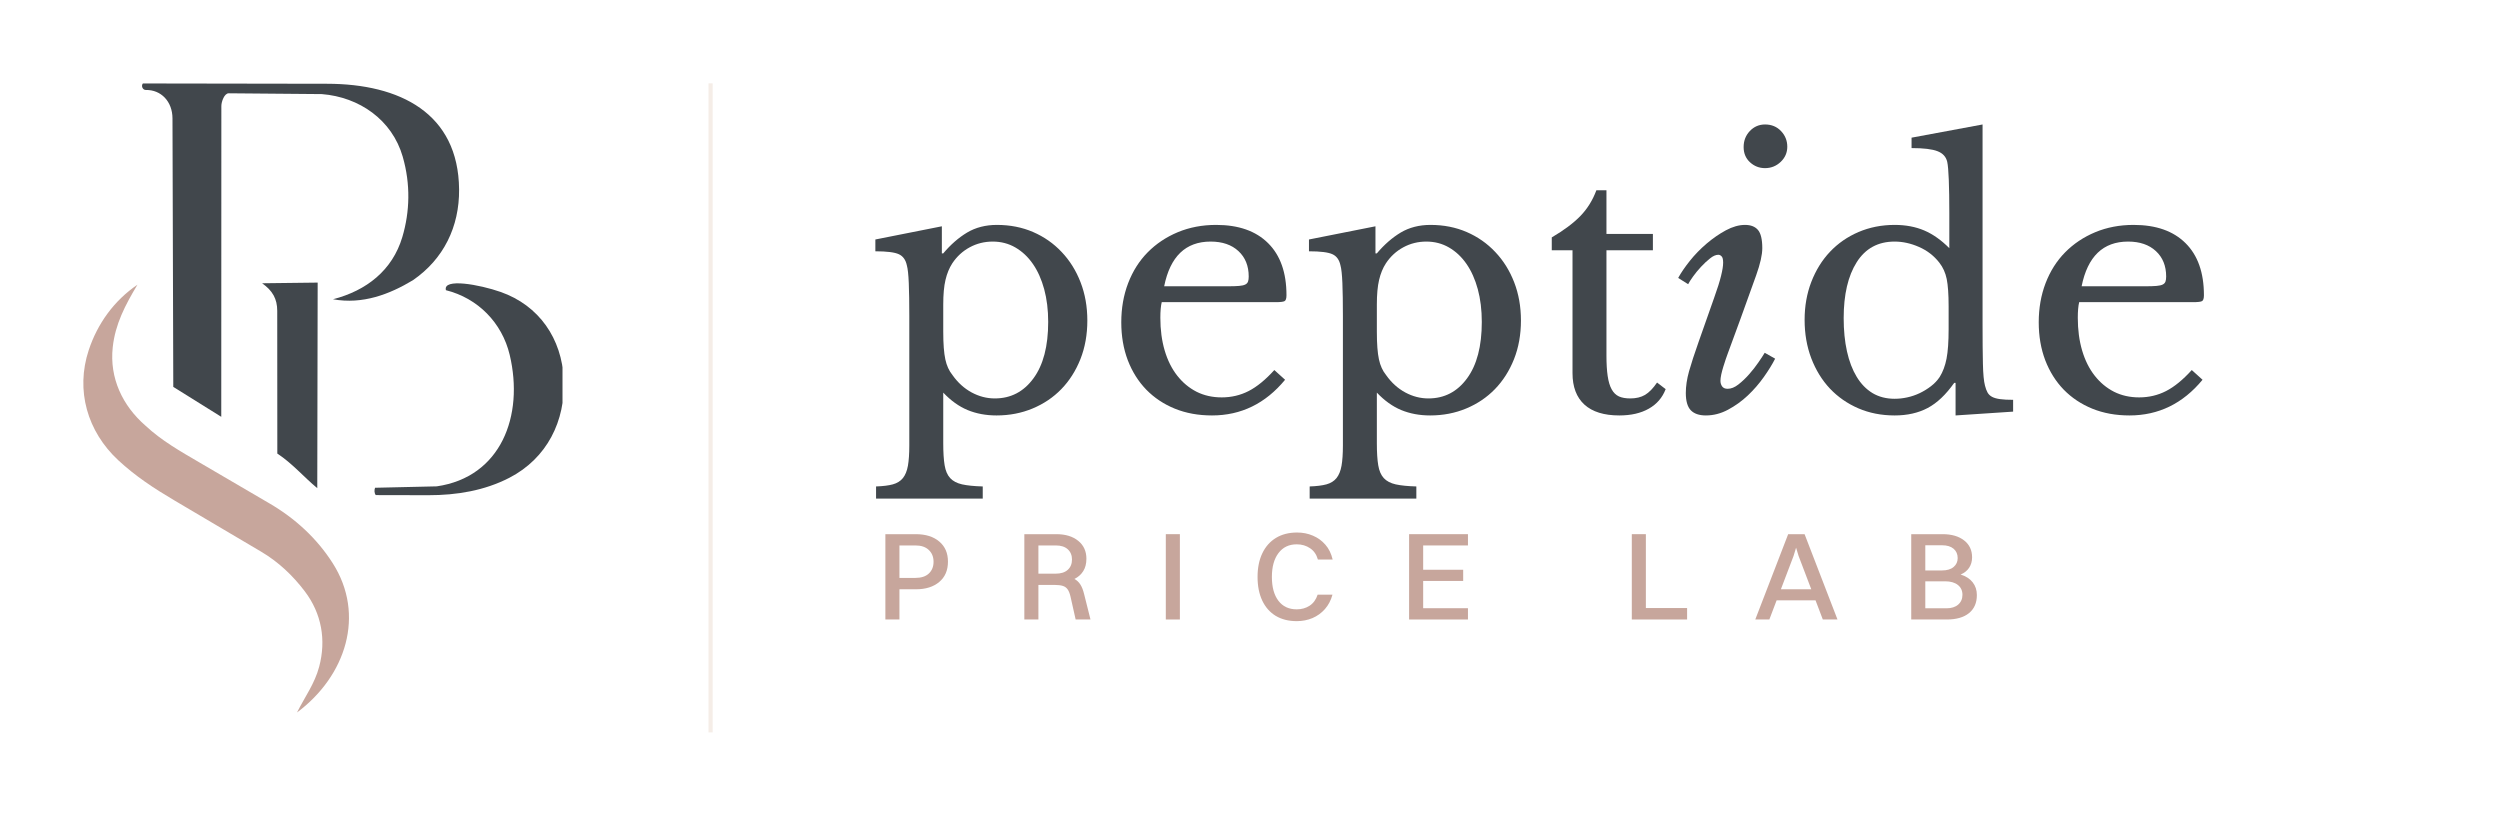
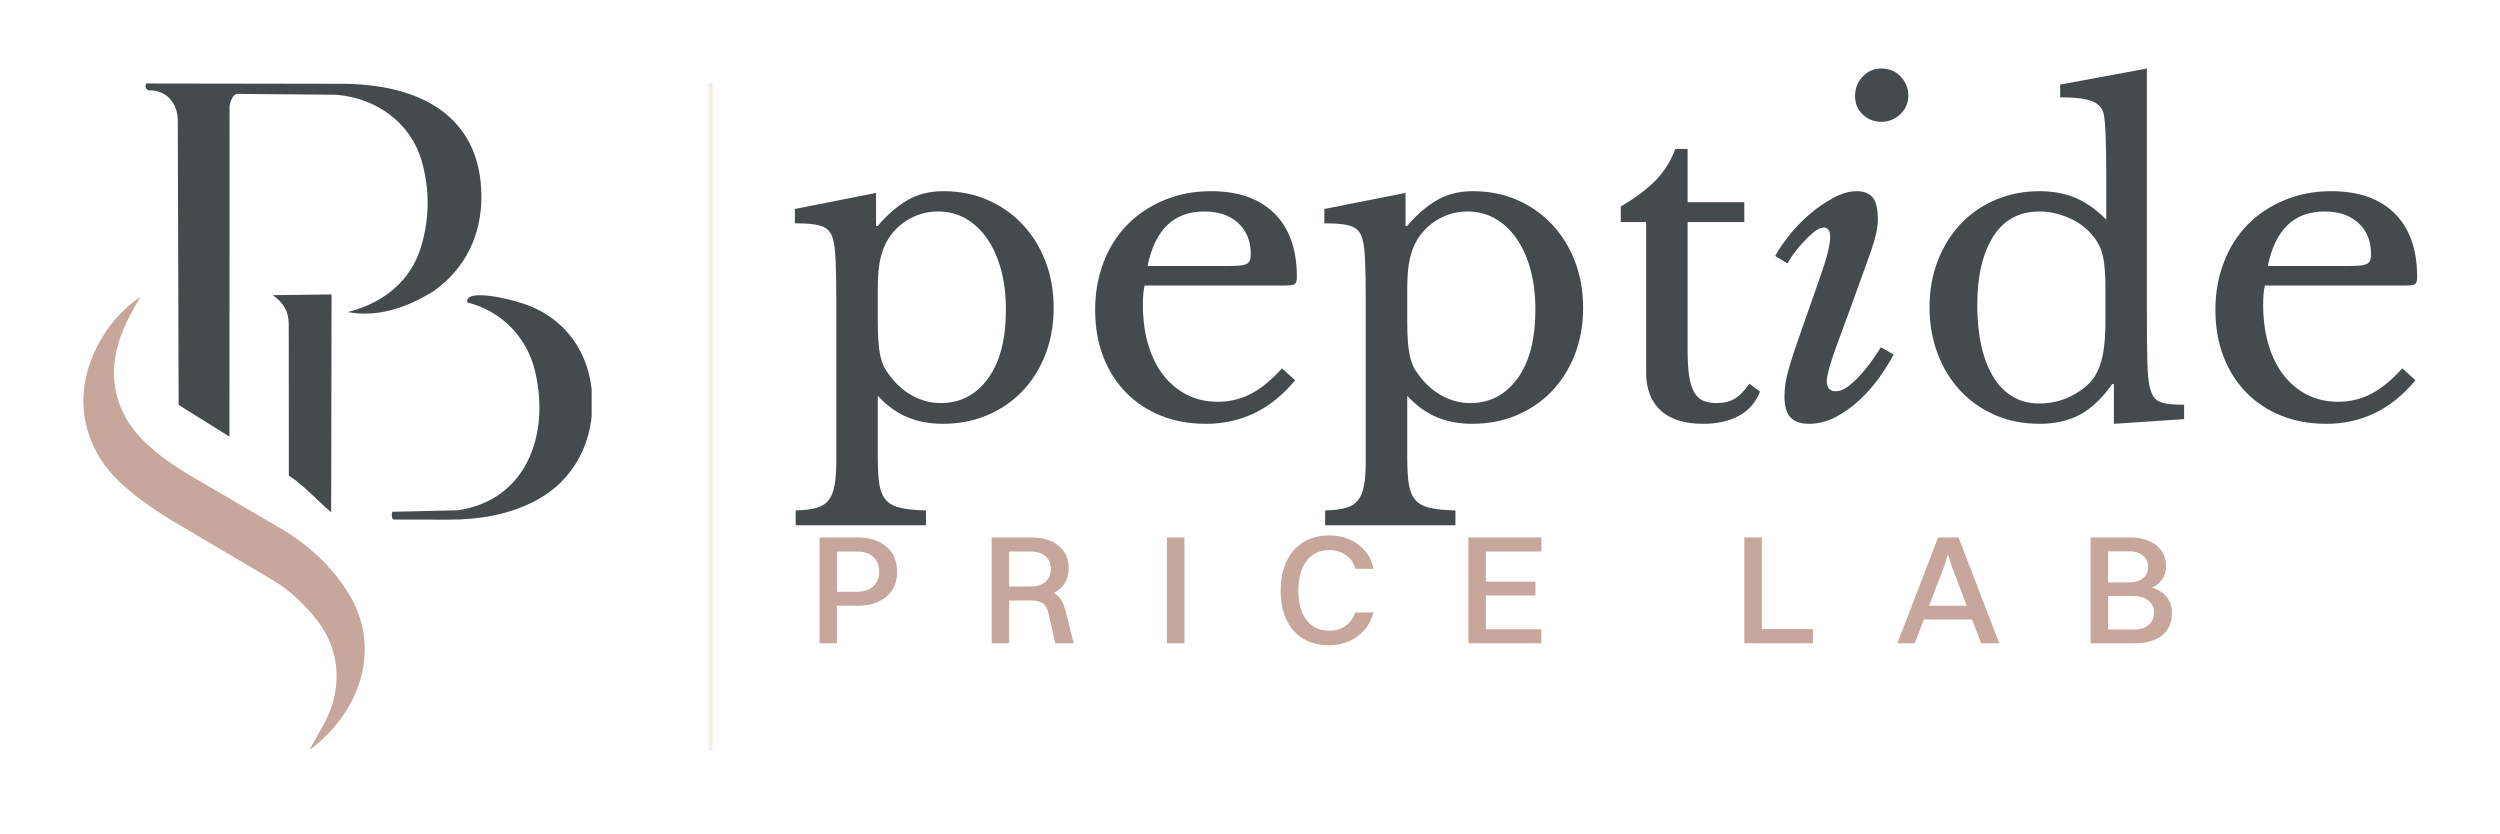
<svg xmlns="http://www.w3.org/2000/svg" width="600" zoomAndPan="magnify" viewBox="0 0 450 150" height="200" preserveAspectRatio="xMidYMid meet" version="1.0">
  <defs>
    <g />
-     <clipPath id="6c667ea3d3">
-       <path d="M 15 51 L 63 51 L 63 128.25 L 15 128.25 Z M 15 51 " clip-rule="nonzero" />
+     <clipPath id="e90995140a">
+       <path d="M 70 53 L 106.5 53 L 106.5 94 L 70 94 Z M 70 53 " clip-rule="nonzero" />
    </clipPath>
-     <clipPath id="6132834ebb">
-       <path d="M 67 51 L 101.25 51 L 101.25 90 L 67 90 Z M 67 51 " clip-rule="nonzero" />
-     </clipPath>
-     <clipPath id="3b32dbf873">
-       <rect x="0" width="244" y="0" height="79" />
+     <clipPath id="8c9a030fde">
+       <rect x="0" width="298" y="0" height="96" />
    </clipPath>
  </defs>
-   <path fill="#41474c" d="M 72.496 28.219 C 70.578 21.559 64.672 17.473 57.934 16.938 L 41.172 16.793 C 40.379 16.789 39.844 18.309 39.844 19.078 L 39.828 75.027 L 31.191 69.641 L 31.047 21.309 C 31.039 18.258 28.977 16.141 26.246 16.195 C 25.688 16.203 25.359 15.48 25.715 15.023 L 58.871 15.078 C 71.992 15.094 82.508 20.371 82.637 34.086 C 82.699 40.805 79.855 46.637 74.32 50.441 C 70.121 52.969 65.266 54.84 59.938 53.867 C 65.961 52.316 70.633 48.66 72.418 42.676 C 73.785 38.09 73.91 33.133 72.496 28.227 Z M 72.496 28.219 " fill-opacity="1" fill-rule="nonzero" />
-   <g clip-path="url(#6c667ea3d3)">
-     <path fill="#c7a69c" d="M 59.902 101.395 C 65.801 110.668 62.289 121.676 53.457 128.25 C 54.934 125.336 56.633 123.07 57.445 120.031 C 58.734 115.211 57.895 110.434 54.867 106.445 C 52.695 103.578 50.105 101.129 46.973 99.281 L 31.363 90.059 C 27.703 87.898 24.355 85.695 21.277 82.836 C 15.738 77.68 13.562 70.293 15.977 63.004 C 17.547 58.266 20.516 54.121 24.742 51.242 C 22.539 54.922 20.738 58.34 20.293 62.504 C 19.688 68.031 22.031 73 26.18 76.613 C 29.086 79.328 32.461 81.23 35.926 83.258 L 48.531 90.629 C 53.125 93.312 57.039 96.895 59.902 101.395 Z M 59.902 101.395 " fill-opacity="1" fill-rule="nonzero" />
+   <path fill="#454b4d" d="M 75.91 29.004 C 73.879 21.953 67.621 17.621 60.484 17.055 L 42.727 16.902 C 41.883 16.898 41.32 18.508 41.32 19.324 L 41.301 78.594 L 32.152 72.883 L 32 21.684 C 31.992 18.453 29.805 16.211 26.914 16.27 C 26.32 16.277 25.973 15.512 26.348 15.027 L 61.477 15.082 C 75.371 15.102 86.516 20.691 86.652 35.219 C 86.719 42.34 83.703 48.516 77.84 52.547 C 73.395 55.227 68.25 57.203 62.602 56.176 C 68.984 54.535 73.934 50.66 75.824 44.32 C 77.273 39.461 77.402 34.211 75.91 29.016 Z M 75.91 29.004 " fill-opacity="1" fill-rule="nonzero" />
+   <path fill="#c7a69c" d="M 62.566 106.523 C 68.812 116.344 65.094 128.012 55.738 134.973 C 57.305 131.883 59.105 129.488 59.965 126.266 C 61.328 121.16 60.441 116.102 57.234 111.875 C 54.93 108.836 52.188 106.242 48.871 104.285 L 32.336 94.516 C 28.457 92.227 24.91 89.895 21.648 86.863 C 15.781 81.402 13.477 73.574 16.035 65.855 C 17.699 60.836 20.844 56.441 25.32 53.395 C 22.988 57.293 21.078 60.914 20.609 65.324 C 19.965 71.184 22.449 76.445 26.844 80.27 C 29.922 83.148 33.496 85.164 37.168 87.309 L 50.52 95.117 C 55.387 97.961 59.535 101.758 62.566 106.523 Z M 62.566 106.523 " fill-opacity="1" fill-rule="nonzero" />
+   <g clip-path="url(#e90995140a)">
+     <path fill="#454b4d" d="M 70.77 93.52 C 70.484 93.203 70.449 92.551 70.629 92.117 L 82.391 91.852 C 94.629 90.078 99.07 78.41 96.301 66.777 C 94.836 60.633 90.215 55.973 84.137 54.445 C 83.512 52.078 90.598 53.387 94.559 54.777 C 101.938 57.363 106.242 63.711 106.605 71.418 C 106.977 79.371 103.402 86.516 96.23 90.219 C 91.508 92.66 86.207 93.547 80.797 93.539 L 70.773 93.52 Z M 70.77 93.52 " fill-opacity="1" fill-rule="nonzero" />
  </g>
-   <g clip-path="url(#6132834ebb)">
-     <path fill="#41474c" d="M 67.645 89.117 C 67.375 88.82 67.344 88.203 67.512 87.797 L 78.617 87.543 C 90.168 85.871 94.359 74.855 91.746 63.875 C 90.363 58.074 86.004 53.676 80.266 52.234 C 79.672 50 86.363 51.234 90.102 52.547 C 97.066 54.988 101.133 60.98 101.473 68.254 C 101.824 75.766 98.453 82.508 91.68 86.004 C 87.223 88.305 82.215 89.145 77.113 89.137 L 67.648 89.117 Z M 67.645 89.117 " fill-opacity="1" fill-rule="nonzero" />
-   </g>
-   <path fill="#41474c" d="M 57.105 87.867 C 54.656 85.836 52.668 83.457 49.918 81.641 L 49.902 55.957 C 49.902 53.809 49.078 52.332 47.18 50.988 L 57.18 50.867 L 57.109 87.871 Z M 57.105 87.867 " fill-opacity="1" fill-rule="nonzero" />
-   <path stroke-linecap="butt" transform="matrix(0, 0.75, -0.75, 0, 128.2775, 15.00179)" fill="none" stroke-linejoin="miter" d="M -0.002 0.5 L 155.768 0.5 " stroke="#f5ede7" stroke-width="1" stroke-opacity="1" stroke-miterlimit="4" />
-   <g transform="matrix(1, 0, 0, 1, 156, 13)">
-     <g clip-path="url(#3b32dbf873)">
-       <g fill="#41474c" fill-opacity="1">
-         <g transform="translate(0.440256, 61.15505)">
+   <path fill="#454b4d" d="M 59.605 92.195 C 57.008 90.039 54.902 87.52 51.992 85.598 L 51.973 58.391 C 51.973 56.113 51.098 54.547 49.09 53.129 L 59.684 52.996 L 59.609 92.199 Z M 59.605 92.195 " fill-opacity="1" fill-rule="nonzero" />
+   <g transform="matrix(1, 0, 0, 1, 141, 1)">
+     <g clip-path="url(#8c9a030fde)">
+       <g fill="#454b4d" fill-opacity="1">
+         <g transform="translate(0.704338, 74.5211)">
          <g>
-             <path d="M 13.094 -28.547 L 13.344 -28.547 C 14.676 -30.129 16.109 -31.379 17.641 -32.297 C 19.18 -33.211 20.969 -33.672 23 -33.672 C 25.375 -33.672 27.547 -33.242 29.516 -32.391 C 31.492 -31.535 33.207 -30.336 34.656 -28.797 C 36.113 -27.266 37.25 -25.445 38.062 -23.344 C 38.875 -21.25 39.281 -18.953 39.281 -16.453 C 39.281 -13.922 38.863 -11.602 38.031 -9.5 C 37.195 -7.406 36.051 -5.609 34.594 -4.109 C 33.145 -2.617 31.422 -1.457 29.422 -0.625 C 27.43 0.207 25.27 0.625 22.938 0.625 C 21.031 0.625 19.297 0.301 17.734 -0.344 C 16.18 -0.988 14.719 -2.035 13.344 -3.484 L 13.344 5.609 C 13.344 7.273 13.426 8.602 13.594 9.594 C 13.758 10.594 14.094 11.363 14.594 11.906 C 15.094 12.445 15.805 12.82 16.734 13.031 C 17.672 13.238 18.91 13.363 20.453 13.406 L 20.453 15.594 L 1.25 15.594 L 1.25 13.406 C 2.5 13.363 3.504 13.238 4.266 13.031 C 5.035 12.82 5.641 12.445 6.078 11.906 C 6.516 11.363 6.816 10.625 6.984 9.688 C 7.148 8.758 7.234 7.547 7.234 6.047 L 7.234 -17.266 C 7.234 -19.68 7.203 -21.656 7.141 -23.188 C 7.078 -24.727 6.961 -25.789 6.797 -26.375 C 6.586 -27.375 6.109 -28.047 5.359 -28.391 C 4.609 -28.742 3.195 -28.922 1.125 -28.922 L 1.125 -31.047 L 13.094 -33.422 Z M 14.969 -26.75 C 14.426 -25.914 14.02 -24.926 13.75 -23.781 C 13.477 -22.633 13.344 -21.148 13.344 -19.328 L 13.344 -14.469 C 13.344 -13.344 13.375 -12.375 13.438 -11.562 C 13.5 -10.75 13.594 -10.051 13.719 -9.469 C 13.844 -8.895 14.008 -8.379 14.219 -7.922 C 14.426 -7.461 14.695 -7.023 15.031 -6.609 C 15.977 -5.273 17.117 -4.242 18.453 -3.516 C 19.785 -2.797 21.176 -2.438 22.625 -2.438 C 25.5 -2.438 27.816 -3.641 29.578 -6.047 C 31.348 -8.453 32.234 -11.836 32.234 -16.203 C 32.234 -18.367 31.992 -20.332 31.516 -22.094 C 31.035 -23.863 30.359 -25.379 29.484 -26.641 C 28.609 -27.91 27.555 -28.898 26.328 -29.609 C 25.109 -30.316 23.75 -30.672 22.25 -30.672 C 20.758 -30.672 19.379 -30.328 18.109 -29.641 C 16.836 -28.953 15.789 -27.988 14.969 -26.75 Z M 14.969 -26.75 " />
+             <path d="M 15.984 -34.859 L 16.297 -34.859 C 17.922 -36.797 19.672 -38.32 21.547 -39.438 C 23.422 -40.551 25.602 -41.109 28.094 -41.109 C 30.977 -41.109 33.625 -40.586 36.031 -39.547 C 38.445 -38.504 40.539 -37.047 42.312 -35.172 C 44.094 -33.297 45.477 -31.078 46.469 -28.516 C 47.457 -25.953 47.953 -23.145 47.953 -20.094 C 47.953 -17 47.441 -14.172 46.422 -11.609 C 45.41 -9.047 44.016 -6.848 42.234 -5.016 C 40.461 -3.191 38.359 -1.77 35.922 -0.75 C 33.492 0.258 30.859 0.766 28.016 0.766 C 25.68 0.766 23.562 0.375 21.656 -0.406 C 19.75 -1.195 17.961 -2.484 16.297 -4.266 L 16.297 6.844 C 16.297 8.875 16.395 10.5 16.594 11.719 C 16.801 12.938 17.207 13.875 17.812 14.531 C 18.426 15.195 19.301 15.656 20.438 15.906 C 21.582 16.164 23.094 16.316 24.969 16.359 L 24.969 19.031 L 1.516 19.031 L 1.516 16.359 C 3.047 16.316 4.281 16.164 5.219 15.906 C 6.156 15.656 6.891 15.195 7.422 14.531 C 7.953 13.875 8.316 12.973 8.516 11.828 C 8.723 10.691 8.828 9.211 8.828 7.391 L 8.828 -21.094 C 8.828 -24.031 8.789 -26.438 8.719 -28.312 C 8.645 -30.195 8.504 -31.492 8.297 -32.203 C 8.047 -33.422 7.461 -34.242 6.547 -34.672 C 5.629 -35.109 3.906 -35.328 1.375 -35.328 L 1.375 -37.906 L 15.984 -40.797 Z M 18.266 -32.656 C 17.609 -31.645 17.113 -30.441 16.781 -29.047 C 16.457 -27.648 16.297 -25.832 16.297 -23.594 L 16.297 -17.656 C 16.297 -16.289 16.332 -15.113 16.406 -14.125 C 16.477 -13.133 16.586 -12.281 16.734 -11.562 C 16.891 -10.852 17.094 -10.219 17.344 -9.656 C 17.602 -9.102 17.938 -8.57 18.344 -8.062 C 19.508 -6.445 20.906 -5.191 22.531 -4.297 C 24.156 -3.41 25.859 -2.969 27.641 -2.969 C 31.141 -2.969 33.969 -4.438 36.125 -7.375 C 38.281 -10.32 39.359 -14.461 39.359 -19.797 C 39.359 -22.43 39.066 -24.828 38.484 -26.984 C 37.898 -29.141 37.07 -30.988 36 -32.531 C 34.938 -34.082 33.656 -35.289 32.156 -36.156 C 30.664 -37.02 29.004 -37.453 27.172 -37.453 C 25.348 -37.453 23.66 -37.031 22.109 -36.188 C 20.566 -35.352 19.285 -34.176 18.266 -32.656 Z M 18.266 -32.656 " />
          </g>
        </g>
      </g>
-       <g fill="#41474c" fill-opacity="1">
-         <g transform="translate(42.76879, 61.15505)">
+       <g fill="#454b4d" fill-opacity="1">
+         <g transform="translate(52.39065, 74.5211)">
          <g>
-             <path d="M 32.547 -5.797 C 29.016 -1.516 24.629 0.625 19.391 0.625 C 16.93 0.625 14.703 0.219 12.703 -0.594 C 10.711 -1.406 9 -2.547 7.562 -4.016 C 6.133 -5.492 5.023 -7.258 4.234 -9.312 C 3.453 -11.375 3.062 -13.648 3.062 -16.141 C 3.062 -18.68 3.473 -21.031 4.297 -23.188 C 5.129 -25.352 6.301 -27.203 7.812 -28.734 C 9.332 -30.273 11.141 -31.484 13.234 -32.359 C 15.336 -33.234 17.641 -33.672 20.141 -33.672 C 24.172 -33.672 27.285 -32.578 29.484 -30.391 C 31.691 -28.211 32.797 -25.086 32.797 -21.016 C 32.797 -20.43 32.68 -20.078 32.453 -19.953 C 32.223 -19.828 31.691 -19.766 30.859 -19.766 L 10.344 -19.766 C 10.258 -19.43 10.195 -19.023 10.156 -18.547 C 10.113 -18.066 10.094 -17.535 10.094 -16.953 C 10.094 -14.797 10.352 -12.832 10.875 -11.062 C 11.395 -9.301 12.145 -7.797 13.125 -6.547 C 14.102 -5.297 15.266 -4.328 16.609 -3.641 C 17.961 -2.961 19.473 -2.625 21.141 -2.625 C 22.879 -2.625 24.492 -3.004 25.984 -3.766 C 27.484 -4.535 29.023 -5.797 30.609 -7.547 Z M 22.25 -22.625 C 23.082 -22.625 23.75 -22.645 24.25 -22.688 C 24.75 -22.727 25.125 -22.812 25.375 -22.938 C 25.625 -23.062 25.789 -23.238 25.875 -23.469 C 25.957 -23.695 26 -24 26 -24.375 C 26 -26.289 25.383 -27.816 24.156 -28.953 C 22.926 -30.098 21.254 -30.672 19.141 -30.672 C 14.648 -30.672 11.863 -27.988 10.781 -22.625 Z M 22.25 -22.625 " />
+             <path d="M 39.734 -7.078 C 35.422 -1.848 30.066 0.766 23.672 0.766 C 20.68 0.766 17.969 0.27 15.531 -0.719 C 13.094 -1.707 11 -3.102 9.25 -4.906 C 7.5 -6.707 6.141 -8.863 5.172 -11.375 C 4.211 -13.895 3.734 -16.676 3.734 -19.719 C 3.734 -22.812 4.238 -25.676 5.25 -28.312 C 6.27 -30.957 7.703 -33.219 9.547 -35.094 C 11.398 -36.969 13.609 -38.438 16.172 -39.5 C 18.734 -40.57 21.539 -41.109 24.594 -41.109 C 29.508 -41.109 33.312 -39.773 36 -37.109 C 38.695 -34.441 40.047 -30.625 40.047 -25.656 C 40.047 -24.945 39.906 -24.516 39.625 -24.359 C 39.344 -24.203 38.695 -24.125 37.688 -24.125 L 12.641 -24.125 C 12.535 -23.719 12.457 -23.223 12.406 -22.641 C 12.352 -22.055 12.328 -21.41 12.328 -20.703 C 12.328 -18.066 12.645 -15.672 13.281 -13.516 C 13.914 -11.359 14.828 -9.516 16.016 -7.984 C 17.211 -6.461 18.633 -5.285 20.281 -4.453 C 21.938 -3.617 23.781 -3.203 25.812 -3.203 C 27.938 -3.203 29.91 -3.672 31.734 -4.609 C 33.566 -5.547 35.445 -7.082 37.375 -9.219 Z M 27.172 -27.641 C 28.191 -27.641 29.004 -27.66 29.609 -27.703 C 30.223 -27.754 30.68 -27.859 30.984 -28.016 C 31.285 -28.172 31.488 -28.383 31.594 -28.656 C 31.695 -28.938 31.75 -29.305 31.75 -29.766 C 31.75 -32.098 31 -33.961 29.5 -35.359 C 28 -36.754 25.957 -37.453 23.375 -37.453 C 17.895 -37.453 14.492 -34.18 13.172 -27.641 Z M 27.172 -27.641 " />
          </g>
        </g>
      </g>
-       <g fill="#41474c" fill-opacity="1">
-         <g transform="translate(78.48932, 61.15505)">
+       <g fill="#454b4d" fill-opacity="1">
+         <g transform="translate(96.0081, 74.5211)">
          <g>
-             <path d="M 13.094 -28.547 L 13.344 -28.547 C 14.676 -30.129 16.109 -31.379 17.641 -32.297 C 19.18 -33.211 20.969 -33.672 23 -33.672 C 25.375 -33.672 27.547 -33.242 29.516 -32.391 C 31.492 -31.535 33.207 -30.336 34.656 -28.797 C 36.113 -27.266 37.25 -25.445 38.062 -23.344 C 38.875 -21.25 39.281 -18.953 39.281 -16.453 C 39.281 -13.922 38.863 -11.602 38.031 -9.5 C 37.195 -7.406 36.051 -5.609 34.594 -4.109 C 33.145 -2.617 31.422 -1.457 29.422 -0.625 C 27.43 0.207 25.27 0.625 22.938 0.625 C 21.031 0.625 19.297 0.301 17.734 -0.344 C 16.18 -0.988 14.719 -2.035 13.344 -3.484 L 13.344 5.609 C 13.344 7.273 13.426 8.602 13.594 9.594 C 13.758 10.594 14.094 11.363 14.594 11.906 C 15.094 12.445 15.805 12.82 16.734 13.031 C 17.672 13.238 18.91 13.363 20.453 13.406 L 20.453 15.594 L 1.25 15.594 L 1.25 13.406 C 2.5 13.363 3.504 13.238 4.266 13.031 C 5.035 12.82 5.641 12.445 6.078 11.906 C 6.516 11.363 6.816 10.625 6.984 9.688 C 7.148 8.758 7.234 7.547 7.234 6.047 L 7.234 -17.266 C 7.234 -19.68 7.203 -21.656 7.141 -23.188 C 7.078 -24.727 6.961 -25.789 6.797 -26.375 C 6.586 -27.375 6.109 -28.047 5.359 -28.391 C 4.609 -28.742 3.195 -28.922 1.125 -28.922 L 1.125 -31.047 L 13.094 -33.422 Z M 14.969 -26.75 C 14.426 -25.914 14.02 -24.926 13.75 -23.781 C 13.477 -22.633 13.344 -21.148 13.344 -19.328 L 13.344 -14.469 C 13.344 -13.344 13.375 -12.375 13.438 -11.562 C 13.5 -10.75 13.594 -10.051 13.719 -9.469 C 13.844 -8.895 14.008 -8.379 14.219 -7.922 C 14.426 -7.461 14.695 -7.023 15.031 -6.609 C 15.977 -5.273 17.117 -4.242 18.453 -3.516 C 19.785 -2.797 21.176 -2.438 22.625 -2.438 C 25.5 -2.438 27.816 -3.641 29.578 -6.047 C 31.348 -8.453 32.234 -11.836 32.234 -16.203 C 32.234 -18.367 31.992 -20.332 31.516 -22.094 C 31.035 -23.863 30.359 -25.379 29.484 -26.641 C 28.609 -27.91 27.555 -28.898 26.328 -29.609 C 25.109 -30.316 23.75 -30.672 22.25 -30.672 C 20.758 -30.672 19.379 -30.328 18.109 -29.641 C 16.836 -28.953 15.789 -27.988 14.969 -26.75 Z M 14.969 -26.75 " />
+             <path d="M 15.984 -34.859 L 16.297 -34.859 C 17.922 -36.797 19.672 -38.32 21.547 -39.438 C 23.422 -40.551 25.602 -41.109 28.094 -41.109 C 30.977 -41.109 33.625 -40.586 36.031 -39.547 C 38.445 -38.504 40.539 -37.047 42.312 -35.172 C 44.094 -33.297 45.477 -31.078 46.469 -28.516 C 47.457 -25.953 47.953 -23.145 47.953 -20.094 C 47.953 -17 47.441 -14.172 46.422 -11.609 C 45.41 -9.047 44.016 -6.848 42.234 -5.016 C 40.461 -3.191 38.359 -1.77 35.922 -0.75 C 33.492 0.258 30.859 0.766 28.016 0.766 C 25.68 0.766 23.562 0.375 21.656 -0.406 C 19.75 -1.195 17.961 -2.484 16.297 -4.266 L 16.297 6.844 C 16.297 8.875 16.395 10.5 16.594 11.719 C 16.801 12.938 17.207 13.875 17.812 14.531 C 18.426 15.195 19.301 15.656 20.438 15.906 C 21.582 16.164 23.094 16.316 24.969 16.359 L 24.969 19.031 L 1.516 19.031 L 1.516 16.359 C 3.047 16.316 4.281 16.164 5.219 15.906 C 6.156 15.656 6.891 15.195 7.422 14.531 C 7.953 13.875 8.316 12.973 8.516 11.828 C 8.723 10.691 8.828 9.211 8.828 7.391 L 8.828 -21.094 C 8.828 -24.031 8.789 -26.438 8.719 -28.312 C 8.645 -30.195 8.504 -31.492 8.297 -32.203 C 8.047 -33.422 7.461 -34.242 6.547 -34.672 C 5.629 -35.109 3.906 -35.328 1.375 -35.328 L 1.375 -37.906 L 15.984 -40.797 Z M 18.266 -32.656 C 17.609 -31.645 17.113 -30.441 16.781 -29.047 C 16.457 -27.648 16.297 -25.832 16.297 -23.594 L 16.297 -17.656 C 16.297 -16.289 16.332 -15.113 16.406 -14.125 C 16.477 -13.133 16.586 -12.281 16.734 -11.562 C 16.891 -10.852 17.094 -10.219 17.344 -9.656 C 17.602 -9.102 17.938 -8.57 18.344 -8.062 C 19.508 -6.445 20.906 -5.191 22.531 -4.297 C 24.156 -3.41 25.859 -2.969 27.641 -2.969 C 31.141 -2.969 33.969 -4.438 36.125 -7.375 C 38.281 -10.32 39.359 -14.461 39.359 -19.797 C 39.359 -22.43 39.066 -24.828 38.484 -26.984 C 37.898 -29.141 37.07 -30.988 36 -32.531 C 34.938 -34.082 33.656 -35.289 32.156 -36.156 C 30.664 -37.02 29.004 -37.453 27.172 -37.453 C 25.348 -37.453 23.66 -37.031 22.109 -36.188 C 20.566 -35.352 19.285 -34.176 18.266 -32.656 Z M 18.266 -32.656 " />
          </g>
        </g>
      </g>
-       <g fill="#41474c" fill-opacity="1">
-         <g transform="translate(120.8178, 61.15505)">
+       <g fill="#454b4d" fill-opacity="1">
+         <g transform="translate(147.6944, 74.5211)">
          <g>
-             <path d="M 2.5 -29.109 L 2.5 -31.422 C 4.695 -32.711 6.414 -34 7.656 -35.281 C 8.906 -36.57 9.863 -38.113 10.531 -39.906 L 12.344 -39.906 L 12.344 -32.047 L 20.703 -32.047 L 20.703 -29.109 L 12.344 -29.109 L 12.344 -10.156 C 12.344 -8.707 12.414 -7.484 12.562 -6.484 C 12.707 -5.484 12.945 -4.68 13.281 -4.078 C 13.613 -3.473 14.051 -3.047 14.594 -2.797 C 15.133 -2.555 15.816 -2.438 16.641 -2.438 C 17.68 -2.438 18.566 -2.648 19.297 -3.078 C 20.023 -3.516 20.742 -4.254 21.453 -5.297 L 23 -4.109 C 22.414 -2.578 21.406 -1.406 19.969 -0.594 C 18.539 0.219 16.77 0.625 14.656 0.625 C 11.906 0.625 9.812 -0.023 8.375 -1.328 C 6.945 -2.641 6.234 -4.523 6.234 -6.984 L 6.234 -29.109 Z M 2.5 -29.109 " />
+             <path d="M 3.047 -35.547 L 3.047 -38.359 C 5.734 -39.941 7.836 -41.52 9.359 -43.094 C 10.879 -44.664 12.047 -46.539 12.859 -48.719 L 15.078 -48.719 L 15.078 -39.125 L 25.281 -39.125 L 25.281 -35.547 L 15.078 -35.547 L 15.078 -12.406 C 15.078 -10.633 15.164 -9.141 15.344 -7.922 C 15.52 -6.703 15.812 -5.723 16.219 -4.984 C 16.625 -4.242 17.156 -3.723 17.812 -3.422 C 18.469 -3.117 19.305 -2.969 20.328 -2.969 C 21.598 -2.969 22.676 -3.234 23.562 -3.766 C 24.445 -4.297 25.32 -5.195 26.188 -6.469 L 28.094 -5.031 C 27.383 -3.145 26.148 -1.707 24.391 -0.719 C 22.641 0.27 20.473 0.766 17.891 0.766 C 14.535 0.766 11.984 -0.031 10.234 -1.625 C 8.484 -3.227 7.609 -5.531 7.609 -8.531 L 7.609 -35.547 Z M 3.047 -35.547 " />
          </g>
        </g>
      </g>
-       <g fill="#41474c" fill-opacity="1">
-         <g transform="translate(144.3842, 61.15505)">
+       <g fill="#454b4d" fill-opacity="1">
+         <g transform="translate(176.4708, 74.5211)">
          <g>
-             <path d="M 8.172 -20.578 C 8.754 -22.191 9.164 -23.5 9.406 -24.5 C 9.656 -25.5 9.781 -26.289 9.781 -26.875 C 9.781 -27.457 9.688 -27.836 9.5 -28.016 C 9.32 -28.203 9.129 -28.297 8.922 -28.297 C 8.461 -28.297 7.961 -28.078 7.422 -27.641 C 6.879 -27.211 6.336 -26.707 5.797 -26.125 C 5.254 -25.539 4.773 -24.957 4.359 -24.375 C 3.941 -23.789 3.648 -23.332 3.484 -23 L 1.688 -24.125 C 2.188 -25.039 2.879 -26.055 3.766 -27.172 C 4.66 -28.297 5.672 -29.336 6.797 -30.297 C 7.922 -31.254 9.082 -32.055 10.281 -32.703 C 11.488 -33.348 12.633 -33.672 13.719 -33.672 C 14.758 -33.672 15.535 -33.367 16.047 -32.766 C 16.566 -32.16 16.828 -31.066 16.828 -29.484 C 16.828 -28.285 16.461 -26.664 15.734 -24.625 C 15.016 -22.594 14.07 -19.973 12.906 -16.766 L 10.594 -10.469 C 10.508 -10.258 10.395 -9.938 10.25 -9.5 C 10.102 -9.07 9.957 -8.617 9.812 -8.141 C 9.664 -7.66 9.539 -7.191 9.438 -6.734 C 9.344 -6.273 9.297 -5.898 9.297 -5.609 C 9.297 -5.234 9.395 -4.898 9.594 -4.609 C 9.801 -4.316 10.133 -4.172 10.594 -4.172 C 11.219 -4.172 11.863 -4.43 12.531 -4.953 C 13.195 -5.473 13.844 -6.086 14.469 -6.797 C 15.094 -7.504 15.648 -8.219 16.141 -8.938 C 16.641 -9.664 17.016 -10.238 17.266 -10.656 L 19.141 -9.594 C 18.641 -8.602 17.961 -7.504 17.109 -6.297 C 16.254 -5.086 15.285 -3.973 14.203 -2.953 C 13.129 -1.941 11.945 -1.094 10.656 -0.406 C 9.375 0.281 8.047 0.625 6.672 0.625 C 5.461 0.625 4.555 0.312 3.953 -0.312 C 3.359 -0.938 3.062 -1.973 3.062 -3.422 C 3.062 -4.629 3.254 -5.926 3.641 -7.312 C 4.035 -8.707 4.609 -10.469 5.359 -12.594 Z M 17.328 -43.891 C 16.285 -43.891 15.379 -44.242 14.609 -44.953 C 13.848 -45.66 13.469 -46.57 13.469 -47.688 C 13.469 -48.812 13.836 -49.77 14.578 -50.562 C 15.328 -51.352 16.242 -51.75 17.328 -51.75 C 18.492 -51.75 19.453 -51.352 20.203 -50.562 C 20.953 -49.77 21.328 -48.832 21.328 -47.75 C 21.328 -46.676 20.93 -45.766 20.141 -45.016 C 19.348 -44.266 18.41 -43.891 17.328 -43.891 Z M 17.328 -43.891 " />
+             <path d="M 9.969 -25.125 C 10.676 -27.102 11.18 -28.703 11.484 -29.922 C 11.797 -31.141 11.953 -32.102 11.953 -32.812 C 11.953 -33.52 11.836 -33.988 11.609 -34.219 C 11.379 -34.445 11.141 -34.562 10.891 -34.562 C 10.328 -34.562 9.711 -34.297 9.047 -33.766 C 8.391 -33.234 7.734 -32.609 7.078 -31.891 C 6.422 -31.18 5.836 -30.473 5.328 -29.766 C 4.816 -29.055 4.461 -28.5 4.266 -28.094 L 2.062 -29.453 C 2.664 -30.578 3.516 -31.82 4.609 -33.188 C 5.703 -34.562 6.93 -35.832 8.297 -37 C 9.672 -38.164 11.094 -39.141 12.562 -39.922 C 14.031 -40.711 15.426 -41.109 16.75 -41.109 C 18.02 -41.109 18.969 -40.738 19.594 -40 C 20.227 -39.27 20.547 -37.938 20.547 -36 C 20.547 -34.531 20.102 -32.551 19.219 -30.062 C 18.332 -27.582 17.18 -24.391 15.766 -20.484 L 12.938 -12.781 C 12.832 -12.531 12.691 -12.141 12.516 -11.609 C 12.336 -11.078 12.16 -10.52 11.984 -9.938 C 11.805 -9.352 11.656 -8.781 11.531 -8.219 C 11.406 -7.664 11.344 -7.207 11.344 -6.844 C 11.344 -6.395 11.469 -5.988 11.719 -5.625 C 11.977 -5.27 12.383 -5.094 12.938 -5.094 C 13.695 -5.094 14.484 -5.41 15.297 -6.047 C 16.109 -6.68 16.895 -7.43 17.656 -8.297 C 18.414 -9.16 19.098 -10.035 19.703 -10.922 C 20.316 -11.805 20.781 -12.504 21.094 -13.016 L 23.375 -11.719 C 22.758 -10.5 21.93 -9.156 20.891 -7.688 C 19.848 -6.219 18.664 -4.859 17.344 -3.609 C 16.031 -2.367 14.586 -1.328 13.016 -0.484 C 11.441 0.348 9.816 0.766 8.141 0.766 C 6.672 0.766 5.566 0.383 4.828 -0.375 C 4.098 -1.133 3.734 -2.406 3.734 -4.188 C 3.734 -5.656 3.973 -7.238 4.453 -8.938 C 4.93 -10.645 5.629 -12.789 6.547 -15.375 Z M 21.156 -53.594 C 19.895 -53.594 18.789 -54.023 17.844 -54.891 C 16.906 -55.754 16.438 -56.867 16.438 -58.234 C 16.438 -59.609 16.895 -60.773 17.812 -61.734 C 18.727 -62.703 19.844 -63.188 21.156 -63.188 C 22.582 -63.188 23.75 -62.703 24.656 -61.734 C 25.57 -60.773 26.031 -59.633 26.031 -58.312 C 26.031 -56.988 25.547 -55.867 24.578 -54.953 C 23.617 -54.047 22.477 -53.594 21.156 -53.594 Z M 21.156 -53.594 " />
          </g>
        </g>
      </g>
-       <g fill="#41474c" fill-opacity="1">
-         <g transform="translate(165.8303, 61.15505)">
+       <g fill="#454b4d" fill-opacity="1">
+         <g transform="translate(202.658, 74.5211)">
          <g>
-             <path d="M 30.172 -5.234 L 29.922 -5.234 C 28.43 -3.117 26.844 -1.613 25.156 -0.719 C 23.469 0.176 21.484 0.625 19.203 0.625 C 16.828 0.625 14.648 0.195 12.672 -0.656 C 10.703 -1.508 9 -2.691 7.562 -4.203 C 6.133 -5.723 5.016 -7.539 4.203 -9.656 C 3.398 -11.781 3 -14.086 3 -16.578 C 3 -19.035 3.398 -21.312 4.203 -23.406 C 5.016 -25.508 6.133 -27.316 7.562 -28.828 C 9 -30.348 10.711 -31.535 12.703 -32.391 C 14.703 -33.242 16.867 -33.672 19.203 -33.672 C 21.191 -33.672 22.969 -33.336 24.531 -32.672 C 26.094 -32.004 27.598 -30.941 29.047 -29.484 L 29.047 -35.844 C 29.047 -38.219 29.016 -40.191 28.953 -41.766 C 28.891 -43.348 28.797 -44.43 28.672 -45.016 C 28.461 -45.93 27.879 -46.57 26.922 -46.938 C 25.973 -47.312 24.414 -47.5 22.25 -47.5 L 22.25 -49.375 L 35.031 -51.75 L 35.031 -15.766 C 35.031 -12.898 35.051 -10.539 35.094 -8.688 C 35.133 -6.844 35.258 -5.523 35.469 -4.734 C 35.594 -4.234 35.75 -3.816 35.938 -3.484 C 36.125 -3.16 36.395 -2.906 36.75 -2.719 C 37.102 -2.531 37.582 -2.395 38.188 -2.312 C 38.789 -2.227 39.57 -2.188 40.531 -2.188 L 40.531 -0.062 L 30.172 0.625 Z M 28.922 -19.016 C 28.922 -21.172 28.805 -22.812 28.578 -23.938 C 28.348 -25.062 27.906 -26.039 27.25 -26.875 C 26.289 -28.113 25.07 -29.055 23.594 -29.703 C 22.125 -30.348 20.66 -30.672 19.203 -30.672 C 16.211 -30.672 13.938 -29.43 12.375 -26.953 C 10.812 -24.484 10.031 -21.129 10.031 -16.891 C 10.031 -14.691 10.227 -12.695 10.625 -10.906 C 11.02 -9.125 11.602 -7.598 12.375 -6.328 C 13.145 -5.055 14.098 -4.078 15.234 -3.391 C 16.379 -2.711 17.703 -2.375 19.203 -2.375 C 19.953 -2.375 20.707 -2.457 21.469 -2.625 C 22.238 -2.789 22.988 -3.047 23.719 -3.391 C 24.445 -3.742 25.125 -4.16 25.75 -4.641 C 26.375 -5.117 26.895 -5.672 27.312 -6.297 C 27.883 -7.211 28.297 -8.312 28.547 -9.594 C 28.797 -10.883 28.922 -12.656 28.922 -14.906 Z M 28.922 -19.016 " />
+             <path d="M 36.844 -6.391 L 36.547 -6.391 C 34.711 -3.805 32.77 -1.969 30.719 -0.875 C 28.664 0.219 26.242 0.766 23.453 0.766 C 20.555 0.766 17.898 0.242 15.484 -0.797 C 13.078 -1.836 11 -3.285 9.25 -5.141 C 7.5 -6.992 6.129 -9.211 5.141 -11.797 C 4.148 -14.391 3.656 -17.207 3.656 -20.25 C 3.656 -23.238 4.148 -26.016 5.141 -28.578 C 6.129 -31.141 7.5 -33.348 9.25 -35.203 C 11 -37.055 13.094 -38.504 15.531 -39.547 C 17.969 -40.586 20.609 -41.109 23.453 -41.109 C 25.879 -41.109 28.047 -40.703 29.953 -39.891 C 31.859 -39.078 33.695 -37.781 35.469 -36 L 35.469 -43.766 C 35.469 -46.66 35.43 -49.07 35.359 -51 C 35.285 -52.926 35.172 -54.25 35.016 -54.969 C 34.766 -56.082 34.055 -56.863 32.891 -57.312 C 31.723 -57.77 29.816 -58 27.172 -58 L 27.172 -60.297 L 42.781 -63.188 L 42.781 -19.266 C 42.781 -15.754 42.805 -12.867 42.859 -10.609 C 42.91 -8.359 43.062 -6.75 43.312 -5.781 C 43.469 -5.176 43.66 -4.672 43.891 -4.266 C 44.117 -3.859 44.445 -3.539 44.875 -3.312 C 45.301 -3.082 45.883 -2.914 46.625 -2.812 C 47.363 -2.719 48.316 -2.672 49.484 -2.672 L 49.484 -0.078 L 36.844 0.766 Z M 35.328 -23.219 C 35.328 -25.852 35.188 -27.852 34.906 -29.219 C 34.625 -30.594 34.078 -31.789 33.266 -32.812 C 32.098 -34.332 30.613 -35.484 28.812 -36.266 C 27.008 -37.055 25.223 -37.453 23.453 -37.453 C 19.797 -37.453 17.016 -35.941 15.109 -32.922 C 13.203 -29.898 12.25 -25.801 12.25 -20.625 C 12.25 -17.938 12.488 -15.5 12.969 -13.312 C 13.457 -11.133 14.172 -9.27 15.109 -7.719 C 16.047 -6.176 17.211 -4.984 18.609 -4.141 C 20.004 -3.305 21.617 -2.891 23.453 -2.891 C 24.359 -2.891 25.281 -2.988 26.219 -3.188 C 27.164 -3.395 28.082 -3.711 28.969 -4.141 C 29.852 -4.578 30.676 -5.086 31.438 -5.672 C 32.195 -6.254 32.832 -6.926 33.344 -7.688 C 34.051 -8.801 34.555 -10.145 34.859 -11.719 C 35.172 -13.289 35.328 -15.445 35.328 -18.188 Z M 35.328 -23.219 " />
          </g>
        </g>
      </g>
-       <g fill="#41474c" fill-opacity="1">
-         <g transform="translate(207.9095, 61.15505)">
+       <g fill="#454b4d" fill-opacity="1">
+         <g transform="translate(254.0399, 74.5211)">
          <g>
-             <path d="M 32.547 -5.797 C 29.016 -1.516 24.629 0.625 19.391 0.625 C 16.93 0.625 14.703 0.219 12.703 -0.594 C 10.711 -1.406 9 -2.547 7.562 -4.016 C 6.133 -5.492 5.023 -7.258 4.234 -9.312 C 3.453 -11.375 3.062 -13.648 3.062 -16.141 C 3.062 -18.68 3.473 -21.031 4.297 -23.188 C 5.129 -25.352 6.301 -27.203 7.812 -28.734 C 9.332 -30.273 11.141 -31.484 13.234 -32.359 C 15.336 -33.234 17.641 -33.672 20.141 -33.672 C 24.172 -33.672 27.285 -32.578 29.484 -30.391 C 31.691 -28.211 32.797 -25.086 32.797 -21.016 C 32.797 -20.43 32.68 -20.078 32.453 -19.953 C 32.223 -19.828 31.691 -19.766 30.859 -19.766 L 10.344 -19.766 C 10.258 -19.43 10.195 -19.023 10.156 -18.547 C 10.113 -18.066 10.094 -17.535 10.094 -16.953 C 10.094 -14.797 10.352 -12.832 10.875 -11.062 C 11.395 -9.301 12.145 -7.797 13.125 -6.547 C 14.102 -5.297 15.266 -4.328 16.609 -3.641 C 17.961 -2.961 19.473 -2.625 21.141 -2.625 C 22.879 -2.625 24.492 -3.004 25.984 -3.766 C 27.484 -4.535 29.023 -5.797 30.609 -7.547 Z M 22.25 -22.625 C 23.082 -22.625 23.75 -22.645 24.25 -22.688 C 24.75 -22.727 25.125 -22.812 25.375 -22.938 C 25.625 -23.062 25.789 -23.238 25.875 -23.469 C 25.957 -23.695 26 -24 26 -24.375 C 26 -26.289 25.383 -27.816 24.156 -28.953 C 22.926 -30.098 21.254 -30.672 19.141 -30.672 C 14.648 -30.672 11.863 -27.988 10.781 -22.625 Z M 22.25 -22.625 " />
+             <path d="M 39.734 -7.078 C 35.422 -1.848 30.066 0.766 23.672 0.766 C 20.68 0.766 17.969 0.27 15.531 -0.719 C 13.094 -1.707 11 -3.102 9.25 -4.906 C 7.5 -6.707 6.141 -8.863 5.172 -11.375 C 4.211 -13.895 3.734 -16.676 3.734 -19.719 C 3.734 -22.812 4.238 -25.676 5.25 -28.312 C 6.27 -30.957 7.703 -33.219 9.547 -35.094 C 11.398 -36.969 13.609 -38.438 16.172 -39.5 C 18.734 -40.57 21.539 -41.109 24.594 -41.109 C 29.508 -41.109 33.312 -39.773 36 -37.109 C 38.695 -34.441 40.047 -30.625 40.047 -25.656 C 40.047 -24.945 39.906 -24.516 39.625 -24.359 C 39.344 -24.203 38.695 -24.125 37.688 -24.125 L 12.641 -24.125 C 12.535 -23.719 12.457 -23.223 12.406 -22.641 C 12.352 -22.055 12.328 -21.41 12.328 -20.703 C 12.328 -18.066 12.645 -15.672 13.281 -13.516 C 13.914 -11.359 14.828 -9.516 16.016 -7.984 C 17.211 -6.461 18.633 -5.285 20.281 -4.453 C 21.938 -3.617 23.781 -3.203 25.812 -3.203 C 27.938 -3.203 29.91 -3.672 31.734 -4.609 C 33.566 -5.547 35.445 -7.082 37.375 -9.219 Z M 27.172 -27.641 C 28.191 -27.641 29.004 -27.66 29.609 -27.703 C 30.223 -27.754 30.68 -27.859 30.984 -28.016 C 31.285 -28.172 31.488 -28.383 31.594 -28.656 C 31.695 -28.938 31.75 -29.305 31.75 -29.766 C 31.75 -32.098 31 -33.961 29.5 -35.359 C 28 -36.754 25.957 -37.453 23.375 -37.453 C 17.895 -37.453 14.492 -34.18 13.172 -27.641 Z M 27.172 -27.641 " />
          </g>
        </g>
      </g>
    </g>
  </g>
  <g fill="#c7a69c" fill-opacity="1">
-     <g transform="translate(157.7112, 111.5092)">
+     <g transform="translate(145.4615, 115.787)">
      <g>
-         <path d="M 1.656 0 L 1.656 -15.359 L 7.109 -15.359 C 8.91 -15.359 10.328 -14.914 11.359 -14.031 C 12.398 -13.156 12.922 -11.953 12.922 -10.422 C 12.922 -8.848 12.395 -7.625 11.344 -6.75 C 10.301 -5.875 8.906 -5.438 7.156 -5.438 L 4.188 -5.438 L 4.188 0 Z M 7.094 -13.328 L 4.188 -13.328 L 4.188 -7.484 L 7.031 -7.484 C 8.094 -7.484 8.906 -7.742 9.469 -8.266 C 10.039 -8.797 10.328 -9.504 10.328 -10.391 C 10.328 -11.273 10.039 -11.984 9.469 -12.516 C 8.906 -13.055 8.113 -13.328 7.094 -13.328 Z M 7.094 -13.328 " />
+         <path d="M 2.047 0 L 2.047 -19.047 L 8.812 -19.047 C 11.039 -19.047 12.797 -18.5 14.078 -17.406 C 15.367 -16.312 16.016 -14.812 16.016 -12.906 C 16.016 -10.969 15.363 -9.457 14.062 -8.375 C 12.77 -7.289 11.039 -6.75 8.875 -6.75 L 5.188 -6.75 L 5.188 0 Z M 8.797 -16.516 L 5.188 -16.516 L 5.188 -9.266 L 8.703 -9.266 C 10.035 -9.266 11.051 -9.594 11.75 -10.25 C 12.445 -10.906 12.797 -11.781 12.797 -12.875 C 12.797 -13.977 12.445 -14.859 11.75 -15.516 C 11.051 -16.18 10.066 -16.516 8.797 -16.516 Z M 8.797 -16.516 " />
      </g>
    </g>
  </g>
  <g fill="#c7a69c" fill-opacity="1">
-     <g transform="translate(182.7249, 111.5092)">
+     <g transform="translate(176.4551, 115.787)">
      <g>
-         <path d="M 1.656 0 L 1.656 -15.359 L 7.406 -15.359 C 9.062 -15.359 10.379 -14.957 11.359 -14.156 C 12.336 -13.363 12.828 -12.289 12.828 -10.938 C 12.828 -10.062 12.641 -9.32 12.266 -8.719 C 11.891 -8.113 11.359 -7.641 10.672 -7.297 C 11.117 -7.055 11.477 -6.719 11.75 -6.281 C 12.02 -5.852 12.238 -5.297 12.406 -4.609 L 13.562 0 L 10.891 0 L 9.969 -4.109 C 9.832 -4.703 9.656 -5.145 9.438 -5.438 C 9.219 -5.738 8.93 -5.941 8.578 -6.047 C 8.223 -6.16 7.758 -6.219 7.188 -6.219 L 4.188 -6.219 L 4.188 0 Z M 7.344 -13.328 L 4.188 -13.328 L 4.188 -8.25 L 7.297 -8.25 C 8.234 -8.25 8.957 -8.477 9.469 -8.938 C 9.977 -9.395 10.234 -10.016 10.234 -10.797 C 10.234 -11.566 9.977 -12.18 9.469 -12.641 C 8.969 -13.098 8.258 -13.328 7.344 -13.328 Z M 7.344 -13.328 " />
+         <path d="M 2.047 0 L 2.047 -19.047 L 9.188 -19.047 C 11.238 -19.047 12.867 -18.551 14.078 -17.562 C 15.297 -16.57 15.906 -15.234 15.906 -13.547 C 15.906 -12.461 15.672 -11.547 15.203 -10.797 C 14.734 -10.055 14.07 -9.473 13.219 -9.047 C 13.781 -8.742 14.227 -8.328 14.562 -7.797 C 14.895 -7.266 15.164 -6.57 15.375 -5.719 L 16.797 0 L 13.5 0 L 12.344 -5.094 C 12.176 -5.82 11.957 -6.375 11.688 -6.75 C 11.414 -7.125 11.062 -7.375 10.625 -7.5 C 10.188 -7.633 9.613 -7.703 8.906 -7.703 L 5.188 -7.703 L 5.188 0 Z M 9.094 -16.516 L 5.188 -16.516 L 5.188 -10.219 L 9.047 -10.219 C 10.203 -10.219 11.098 -10.5 11.734 -11.062 C 12.367 -11.633 12.688 -12.41 12.688 -13.391 C 12.688 -14.336 12.375 -15.094 11.75 -15.656 C 11.125 -16.227 10.238 -16.516 9.094 -16.516 Z M 9.094 -16.516 " />
      </g>
    </g>
  </g>
  <g fill="#c7a69c" fill-opacity="1">
-     <g transform="translate(208.1905, 111.5092)">
+     <g transform="translate(208.0086, 115.787)">
      <g>
-         <path d="M 1.656 0 L 1.656 -15.359 L 4.188 -15.359 L 4.188 0 Z M 1.656 0 " />
+         <path d="M 2.047 0 L 2.047 -19.047 L 5.188 -19.047 L 5.188 0 Z M 2.047 0 " />
      </g>
    </g>
  </g>
  <g fill="#c7a69c" fill-opacity="1">
-     <g transform="translate(225.2513, 111.5092)">
+     <g transform="translate(229.1476, 115.787)">
      <g>
-         <path d="M 14.625 -10.797 L 11.969 -10.797 C 11.719 -11.691 11.25 -12.367 10.562 -12.828 C 9.875 -13.297 9.07 -13.531 8.156 -13.531 C 6.758 -13.531 5.664 -13.004 4.875 -11.953 C 4.082 -10.91 3.688 -9.477 3.688 -7.656 C 3.688 -5.832 4.078 -4.406 4.859 -3.375 C 5.641 -2.344 6.738 -1.828 8.156 -1.828 C 9.039 -1.828 9.816 -2.047 10.484 -2.484 C 11.16 -2.93 11.641 -3.594 11.922 -4.469 L 14.594 -4.469 C 14.32 -3.457 13.867 -2.594 13.234 -1.875 C 12.609 -1.164 11.859 -0.625 10.984 -0.25 C 10.109 0.113 9.164 0.297 8.156 0.297 C 6.695 0.297 5.438 -0.02 4.375 -0.656 C 3.32 -1.301 2.516 -2.219 1.953 -3.406 C 1.391 -4.602 1.109 -6.02 1.109 -7.656 C 1.109 -9.301 1.395 -10.723 1.969 -11.922 C 2.539 -13.117 3.359 -14.039 4.422 -14.688 C 5.484 -15.332 6.75 -15.656 8.219 -15.656 C 9.25 -15.656 10.195 -15.469 11.062 -15.094 C 11.938 -14.727 12.688 -14.188 13.312 -13.469 C 13.938 -12.758 14.375 -11.867 14.625 -10.797 Z M 14.625 -10.797 " />
+         <path d="M 18.109 -13.391 L 14.844 -13.391 C 14.52 -14.484 13.93 -15.316 13.078 -15.891 C 12.234 -16.473 11.242 -16.766 10.109 -16.766 C 8.367 -16.766 7.008 -16.113 6.031 -14.812 C 5.051 -13.52 4.562 -11.742 4.562 -9.484 C 4.562 -7.234 5.047 -5.469 6.016 -4.188 C 6.984 -2.906 8.348 -2.266 10.109 -2.266 C 11.211 -2.266 12.176 -2.539 13 -3.094 C 13.832 -3.645 14.426 -4.461 14.781 -5.547 L 18.094 -5.547 C 17.75 -4.297 17.188 -3.227 16.406 -2.344 C 15.625 -1.457 14.691 -0.785 13.609 -0.328 C 12.523 0.129 11.359 0.359 10.109 0.359 C 8.297 0.359 6.734 -0.035 5.422 -0.828 C 4.117 -1.617 3.117 -2.75 2.422 -4.219 C 1.723 -5.695 1.375 -7.453 1.375 -9.484 C 1.375 -11.523 1.727 -13.285 2.438 -14.766 C 3.145 -16.254 4.156 -17.398 5.469 -18.203 C 6.789 -19.004 8.363 -19.406 10.188 -19.406 C 11.457 -19.406 12.633 -19.176 13.719 -18.719 C 14.801 -18.258 15.727 -17.586 16.5 -16.703 C 17.281 -15.816 17.816 -14.711 18.109 -13.391 Z M 18.109 -13.391 " />
      </g>
    </g>
  </g>
  <g fill="#c7a69c" fill-opacity="1">
-     <g transform="translate(251.9821, 111.5092)">
+     <g transform="translate(262.2689, 115.787)">
      <g>
-         <path d="M 1.656 0 L 1.656 -15.359 L 12.25 -15.359 L 12.25 -13.328 L 4.188 -13.328 L 4.188 -8.953 L 11.391 -8.953 L 11.391 -6.938 L 4.188 -6.938 L 4.188 -2.031 L 12.25 -2.031 L 12.25 0 Z M 1.656 0 " />
+         <path d="M 2.047 0 L 2.047 -19.047 L 15.172 -19.047 L 15.172 -16.516 L 5.188 -16.516 L 5.188 -11.094 L 14.109 -11.094 L 14.109 -8.594 L 5.188 -8.594 L 5.188 -2.516 L 15.172 -2.516 L 15.172 0 Z M 2.047 0 " />
      </g>
    </g>
  </g>
  <g fill="#c7a69c" fill-opacity="1">
-     <g transform="translate(276.4084, 111.5092)">
+     <g transform="translate(292.5347, 115.787)">
      <g />
    </g>
  </g>
  <g fill="#c7a69c" fill-opacity="1">
-     <g transform="translate(292.0683, 111.5092)">
+     <g transform="translate(311.9379, 115.787)">
      <g>
-         <path d="M 1.656 0 L 1.656 -15.359 L 4.188 -15.359 L 4.188 -2.062 L 11.609 -2.062 L 11.609 0 Z M 1.656 0 " />
+         <path d="M 2.047 0 L 2.047 -19.047 L 5.188 -19.047 L 5.188 -2.547 L 14.391 -2.547 L 14.391 0 Z M 2.047 0 " />
      </g>
    </g>
  </g>
  <g fill="#c7a69c" fill-opacity="1">
-     <g transform="translate(315.5909, 111.5092)">
+     <g transform="translate(341.0837, 115.787)">
      <g>
-         <path d="M 12.516 0 L 11.203 -3.453 L 4.203 -3.453 L 2.891 0 L 0.359 0 L 6.281 -15.359 L 9.234 -15.359 L 15.156 0 Z M 7.25 -11.438 L 4.969 -5.438 L 10.438 -5.438 L 8.156 -11.438 L 7.703 -12.922 Z M 7.25 -11.438 " />
+         <path d="M 15.516 0 L 13.891 -4.281 L 5.203 -4.281 L 3.578 0 L 0.453 0 L 7.781 -19.047 L 11.453 -19.047 L 18.781 0 Z M 8.984 -14.172 L 6.156 -6.75 L 12.938 -6.75 L 10.109 -14.172 L 9.547 -16.016 Z M 8.984 -14.172 " />
      </g>
    </g>
  </g>
  <g fill="#c7a69c" fill-opacity="1">
-     <g transform="translate(342.3669, 111.5092)">
+     <g transform="translate(374.261, 115.787)">
      <g>
-         <path d="M 1.656 0 L 1.656 -15.359 L 7.297 -15.359 C 8.922 -15.359 10.211 -14.984 11.172 -14.234 C 12.129 -13.492 12.609 -12.477 12.609 -11.188 C 12.609 -10.477 12.43 -9.852 12.078 -9.312 C 11.723 -8.781 11.211 -8.375 10.547 -8.094 C 11.492 -7.801 12.219 -7.332 12.719 -6.688 C 13.219 -6.051 13.469 -5.285 13.469 -4.391 C 13.469 -2.992 12.992 -1.91 12.047 -1.141 C 11.098 -0.379 9.77 0 8.062 0 Z M 7.234 -13.359 L 4.188 -13.359 L 4.188 -8.828 L 7.188 -8.828 C 8.094 -8.828 8.789 -9.035 9.281 -9.453 C 9.77 -9.867 10.016 -10.398 10.016 -11.047 C 10.016 -11.754 9.77 -12.316 9.281 -12.734 C 8.789 -13.148 8.109 -13.359 7.234 -13.359 Z M 7.75 -6.875 L 4.188 -6.875 L 4.188 -2.016 L 8 -2.016 C 8.883 -2.016 9.582 -2.234 10.094 -2.672 C 10.613 -3.117 10.875 -3.711 10.875 -4.453 C 10.875 -5.191 10.598 -5.781 10.047 -6.219 C 9.492 -6.656 8.727 -6.875 7.75 -6.875 Z M 7.75 -6.875 " />
+         <path d="M 2.047 0 L 2.047 -19.047 L 9.047 -19.047 C 11.055 -19.047 12.656 -18.582 13.844 -17.656 C 15.031 -16.727 15.625 -15.461 15.625 -13.859 C 15.625 -12.984 15.406 -12.211 14.969 -11.547 C 14.531 -10.891 13.898 -10.383 13.078 -10.031 C 14.254 -9.664 15.148 -9.086 15.766 -8.297 C 16.379 -7.504 16.688 -6.551 16.688 -5.438 C 16.688 -3.719 16.098 -2.379 14.922 -1.422 C 13.742 -0.473 12.102 0 10 0 Z M 8.953 -16.547 L 5.188 -16.547 L 5.188 -10.953 L 8.906 -10.953 C 10.02 -10.953 10.879 -11.207 11.484 -11.719 C 12.098 -12.227 12.406 -12.883 12.406 -13.688 C 12.406 -14.57 12.098 -15.27 11.484 -15.781 C 10.879 -16.289 10.035 -16.547 8.953 -16.547 Z M 9.609 -8.516 L 5.188 -8.516 L 5.188 -2.484 L 9.906 -2.484 C 11.008 -2.484 11.879 -2.758 12.516 -3.312 C 13.148 -3.863 13.469 -4.598 13.469 -5.516 C 13.469 -6.43 13.125 -7.16 12.438 -7.703 C 11.758 -8.242 10.816 -8.516 9.609 -8.516 Z M 9.609 -8.516 " />
      </g>
    </g>
  </g>
+   <path stroke-linecap="butt" transform="matrix(0, 0.75, -0.75, 0, 128.2793, 15)" fill="none" stroke-linejoin="miter" d="M -0 0.503 L 160 0.503 " stroke="#f5ede7" stroke-width="1" stroke-opacity="1" stroke-miterlimit="4" />
</svg>
